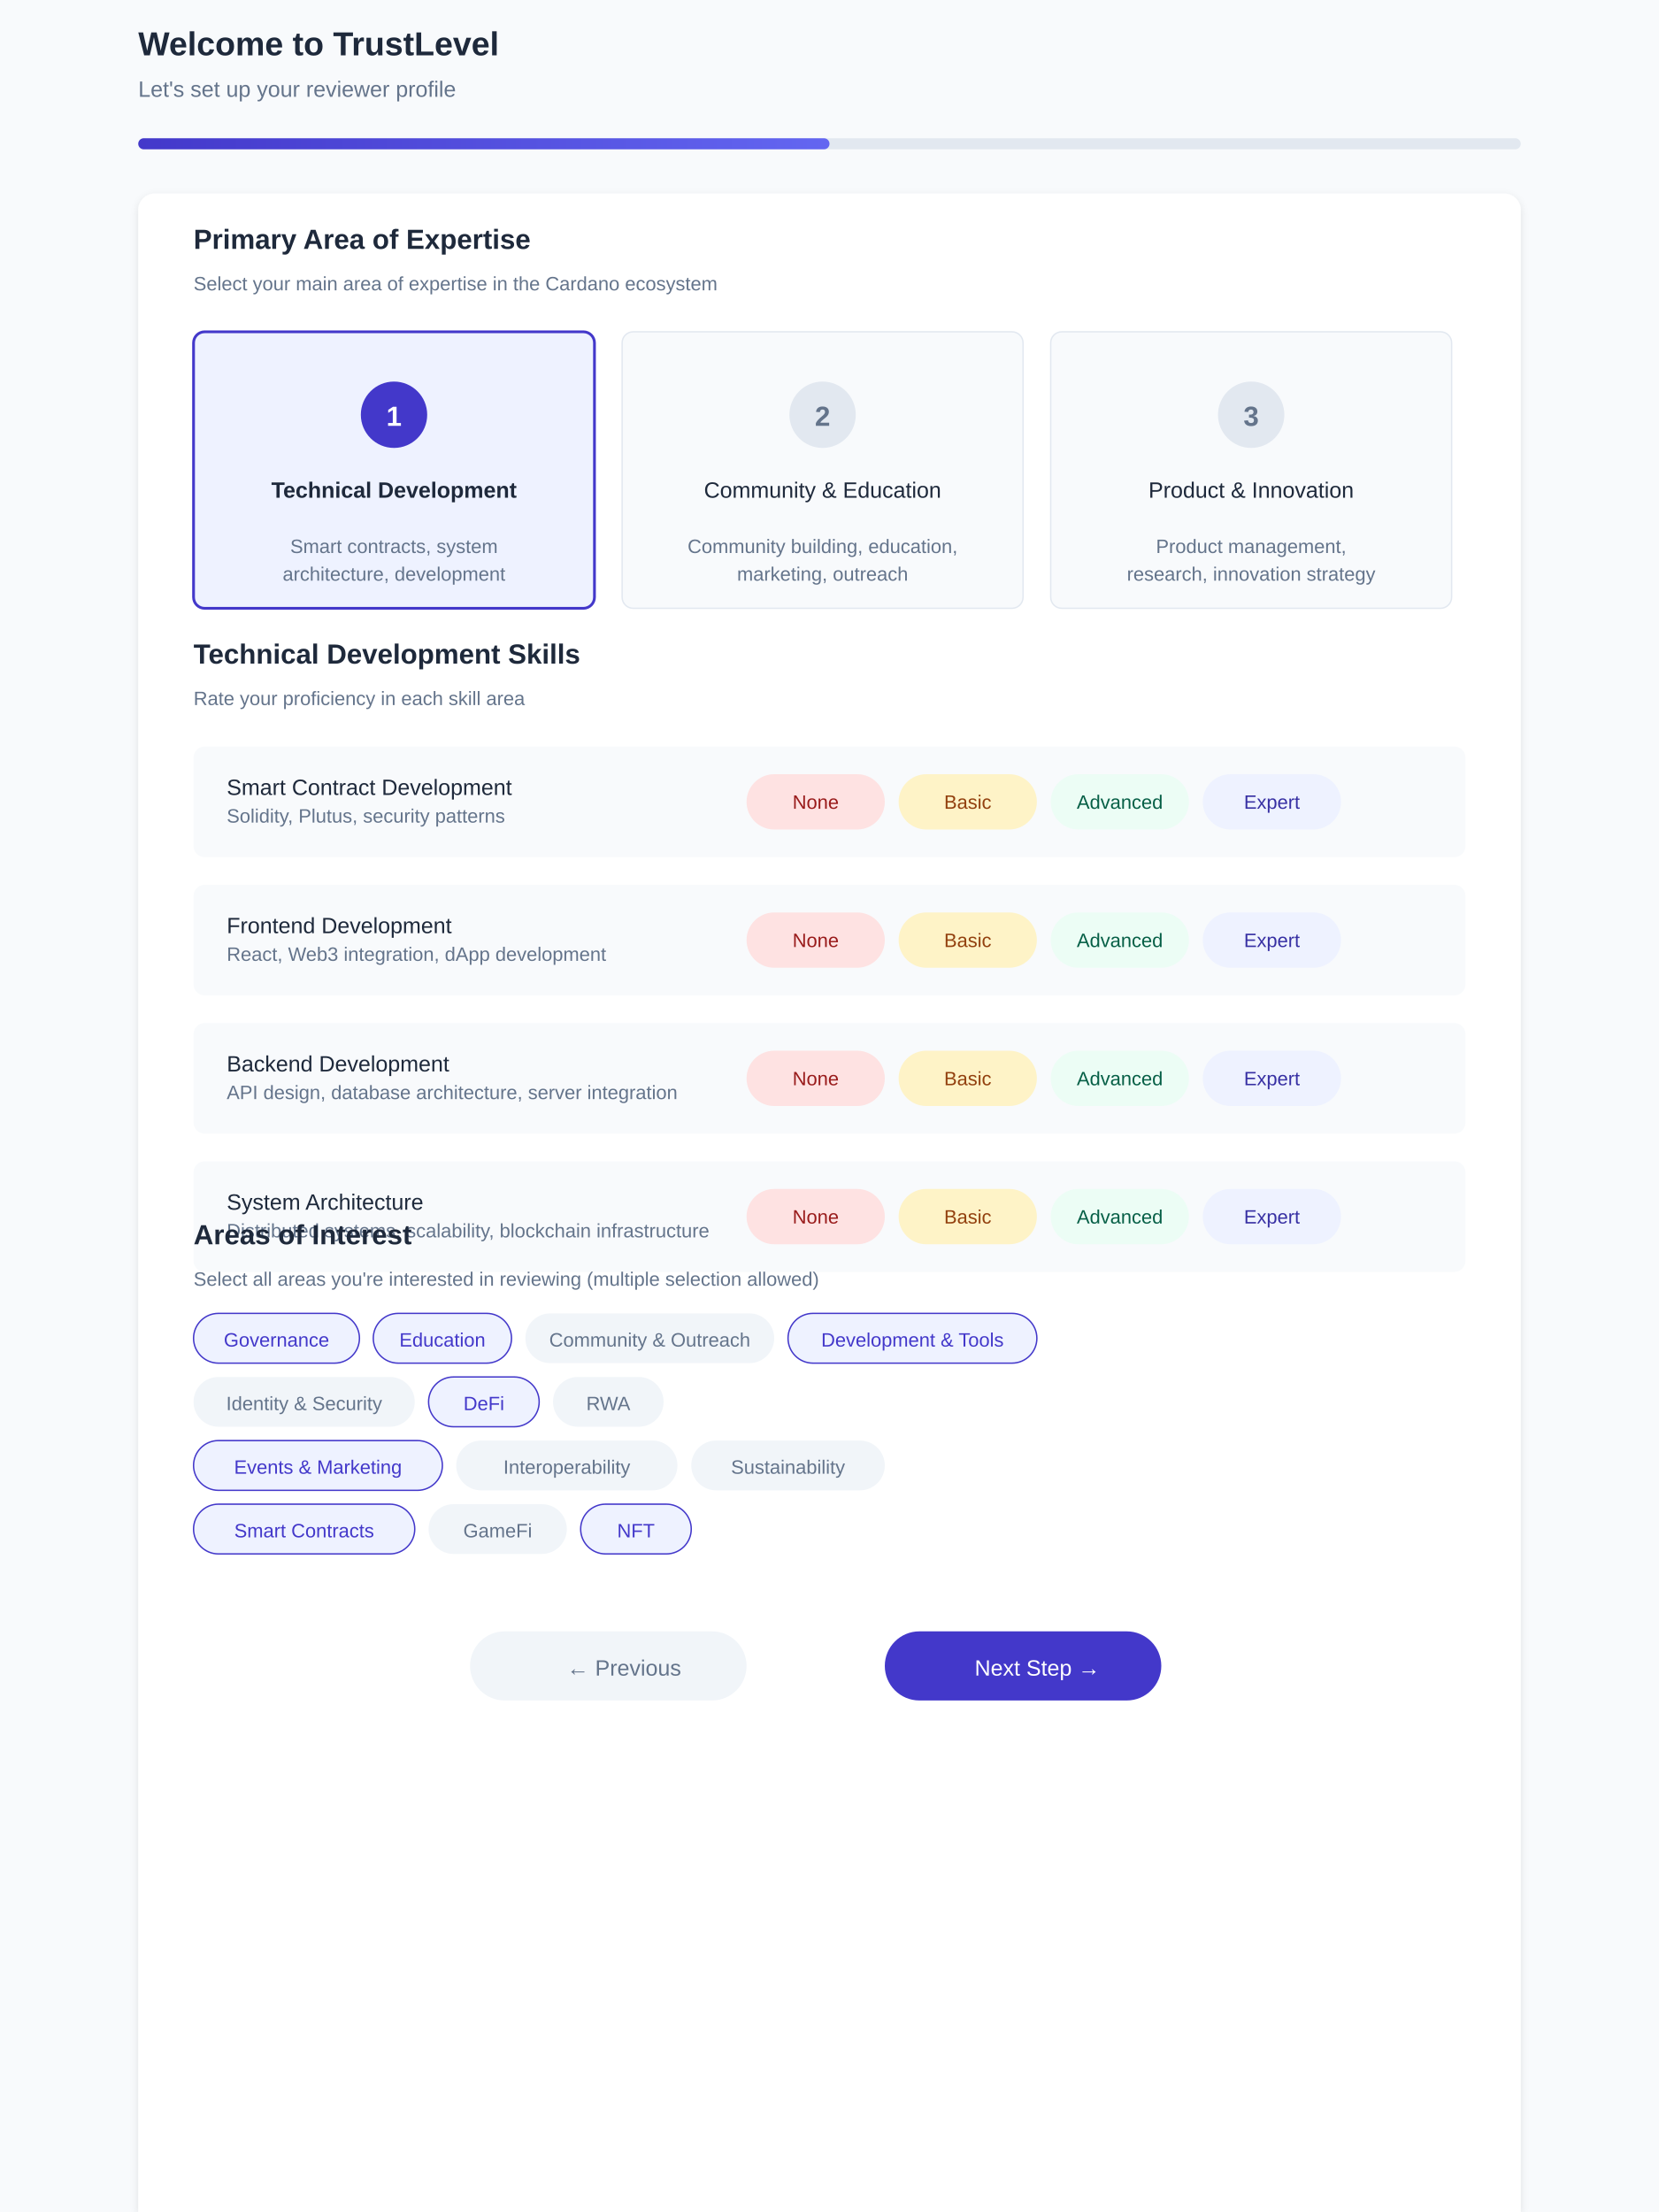
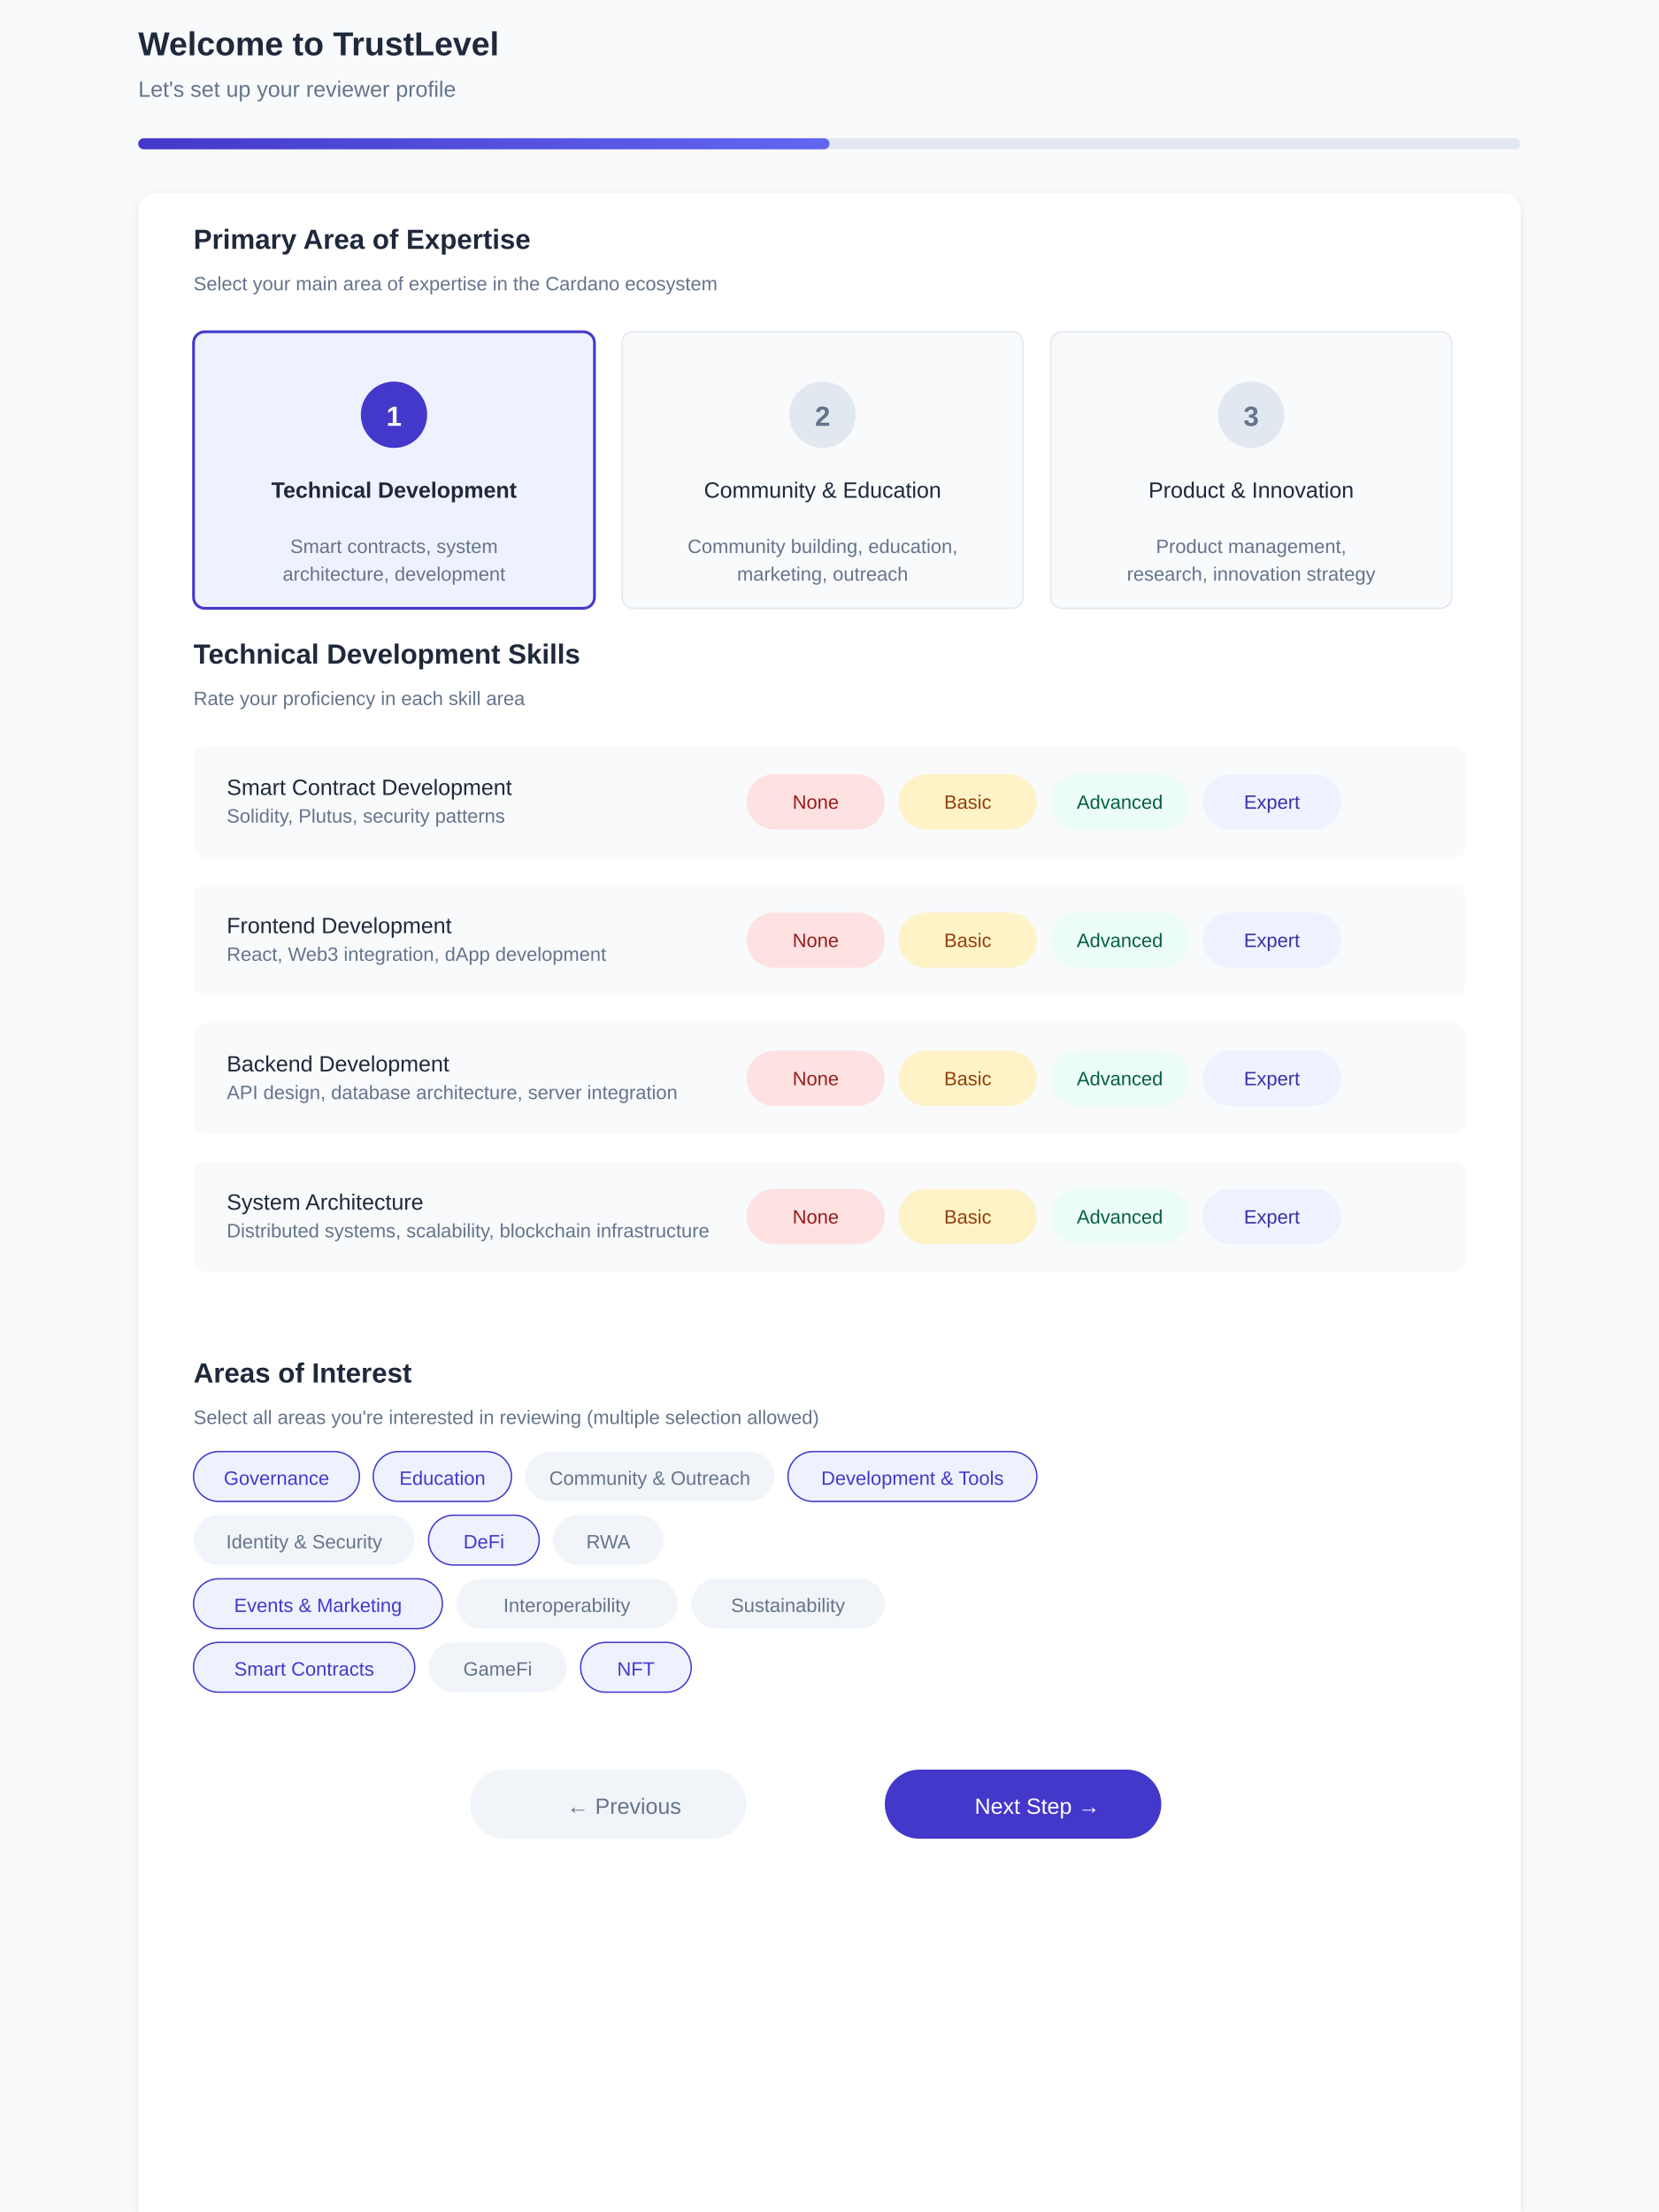
<svg xmlns="http://www.w3.org/2000/svg" viewBox="0 0 1200 1600">
  <defs>
    <filter id="shadow">
      <feDropShadow dx="0" dy="2" stdDeviation="3" flood-opacity="0.1" />
    </filter>
    <linearGradient id="progressGradient" x1="0%" y1="0%" x2="100%" y2="0%">
      <stop offset="0%" style="stop-color:#4338ca" />
      <stop offset="100%" style="stop-color:#6366f1" />
    </linearGradient>
  </defs>
  <rect width="1200" height="1600" fill="#f8fafc" />
  <g transform="translate(100, 40)">
    <text x="0" y="0" font-family="Arial" font-size="24" font-weight="bold" fill="#1e293b">Welcome to TrustLevel</text>
    <text x="0" y="30" font-family="Arial" font-size="16" fill="#64748b">Let's set up your reviewer profile</text>
    <rect x="0" y="60" width="1000" height="8" rx="4" fill="#e2e8f0" />
    <rect x="0" y="60" width="500" height="8" rx="4" fill="url(#progressGradient)" />
  </g>
  <g transform="translate(100, 140)">
    <rect width="1000" height="1600" rx="12" fill="white" filter="url(#shadow)" />
    <g transform="translate(40, 40)">
      <text x="0" y="0" font-family="Arial" font-size="20" font-weight="bold" fill="#1e293b">Primary Area of Expertise</text>
      <text x="0" y="30" font-family="Arial" font-size="14" fill="#64748b">Select your main area of expertise in the Cardano ecosystem</text>
      <g transform="translate(0, 60)">
        <rect width="290" height="200" rx="8" fill="#eef2ff" stroke="#4338ca" stroke-width="2" />
        <circle cx="145" cy="60" r="24" fill="#4338ca" />
        <text x="145" y="68" font-family="Arial" font-size="20" font-weight="bold" fill="white" text-anchor="middle">1</text>
        <text x="145" y="120" font-family="Arial" font-size="16" font-weight="bold" fill="#1e293b" text-anchor="middle">Technical Development</text>
        <text x="145" y="160" font-family="Arial" font-size="14" fill="#64748b" text-anchor="middle">Smart contracts, system</text>
        <text x="145" y="180" font-family="Arial" font-size="14" fill="#64748b" text-anchor="middle">architecture, development</text>
        <g transform="translate(310, 0)">
          <rect width="290" height="200" rx="8" fill="#f8fafc" stroke="#e2e8f0" />
          <circle cx="145" cy="60" r="24" fill="#e2e8f0" />
          <text x="145" y="68" font-family="Arial" font-size="20" font-weight="bold" fill="#64748b" text-anchor="middle">2</text>
          <text x="145" y="120" font-family="Arial" font-size="16" fill="#1e293b" text-anchor="middle">Community &amp; Education</text>
          <text x="145" y="160" font-family="Arial" font-size="14" fill="#64748b" text-anchor="middle">Community building, education,</text>
          <text x="145" y="180" font-family="Arial" font-size="14" fill="#64748b" text-anchor="middle">marketing, outreach</text>
        </g>
        <g transform="translate(620, 0)">
          <rect width="290" height="200" rx="8" fill="#f8fafc" stroke="#e2e8f0" />
          <circle cx="145" cy="60" r="24" fill="#e2e8f0" />
          <text x="145" y="68" font-family="Arial" font-size="20" font-weight="bold" fill="#64748b" text-anchor="middle">3</text>
          <text x="145" y="120" font-family="Arial" font-size="16" fill="#1e293b" text-anchor="middle">Product &amp; Innovation</text>
          <text x="145" y="160" font-family="Arial" font-size="14" fill="#64748b" text-anchor="middle">Product management,</text>
          <text x="145" y="180" font-family="Arial" font-size="14" fill="#64748b" text-anchor="middle">research, innovation strategy</text>
        </g>
      </g>
      <g transform="translate(0, 300)">
        <text x="0" y="0" font-family="Arial" font-size="20" font-weight="bold" fill="#1e293b">Technical Development Skills</text>
        <text x="0" y="30" font-family="Arial" font-size="14" fill="#64748b">Rate your proficiency in each skill area</text>
        <g transform="translate(0, 60)">
          <rect width="920" height="80" rx="8" fill="#f8fafc" />
          <text x="24" y="35" font-family="Arial" font-size="16" fill="#1e293b">Smart Contract Development</text>
          <text x="24" y="55" font-family="Arial" font-size="14" fill="#64748b">Solidity, Plutus, security patterns</text>
          <g transform="translate(400, 20)">
            <rect width="100" height="40" rx="20" fill="#fee2e2" />
            <text x="50" y="25" font-family="Arial" font-size="14" fill="#991b1b" text-anchor="middle">None</text>
            <rect x="110" width="100" height="40" rx="20" fill="#fef3c7" />
            <text x="160" y="25" font-family="Arial" font-size="14" fill="#92400e" text-anchor="middle">Basic</text>
            <rect x="220" width="100" height="40" rx="20" fill="#ecfdf5" />
            <text x="270" y="25" font-family="Arial" font-size="14" fill="#065f46" text-anchor="middle">Advanced</text>
            <rect x="330" width="100" height="40" rx="20" fill="#eef2ff" />
            <text x="380" y="25" font-family="Arial" font-size="14" fill="#3730a3" text-anchor="middle">Expert</text>
          </g>
        </g>
        <g transform="translate(0, 160)">
          <rect width="920" height="80" rx="8" fill="#f8fafc" />
          <text x="24" y="35" font-family="Arial" font-size="16" fill="#1e293b">Frontend Development</text>
          <text x="24" y="55" font-family="Arial" font-size="14" fill="#64748b">React, Web3 integration, dApp development</text>
          <g transform="translate(400, 20)">
            <rect width="100" height="40" rx="20" fill="#fee2e2" />
            <text x="50" y="25" font-family="Arial" font-size="14" fill="#991b1b" text-anchor="middle">None</text>
            <rect x="110" width="100" height="40" rx="20" fill="#fef3c7" />
            <text x="160" y="25" font-family="Arial" font-size="14" fill="#92400e" text-anchor="middle">Basic</text>
            <rect x="220" width="100" height="40" rx="20" fill="#ecfdf5" />
            <text x="270" y="25" font-family="Arial" font-size="14" fill="#065f46" text-anchor="middle">Advanced</text>
            <rect x="330" width="100" height="40" rx="20" fill="#eef2ff" />
            <text x="380" y="25" font-family="Arial" font-size="14" fill="#3730a3" text-anchor="middle">Expert</text>
          </g>
        </g>
        <g transform="translate(0, 260)">
          <rect width="920" height="80" rx="8" fill="#f8fafc" />
          <text x="24" y="35" font-family="Arial" font-size="16" fill="#1e293b">Backend Development</text>
          <text x="24" y="55" font-family="Arial" font-size="14" fill="#64748b">API design, database architecture, server integration</text>
          <g transform="translate(400, 20)">
            <rect width="100" height="40" rx="20" fill="#fee2e2" />
            <text x="50" y="25" font-family="Arial" font-size="14" fill="#991b1b" text-anchor="middle">None</text>
            <rect x="110" width="100" height="40" rx="20" fill="#fef3c7" />
            <text x="160" y="25" font-family="Arial" font-size="14" fill="#92400e" text-anchor="middle">Basic</text>
            <rect x="220" width="100" height="40" rx="20" fill="#ecfdf5" />
            <text x="270" y="25" font-family="Arial" font-size="14" fill="#065f46" text-anchor="middle">Advanced</text>
            <rect x="330" width="100" height="40" rx="20" fill="#eef2ff" />
            <text x="380" y="25" font-family="Arial" font-size="14" fill="#3730a3" text-anchor="middle">Expert</text>
          </g>
        </g>
        <g transform="translate(0, 360)">
          <rect width="920" height="80" rx="8" fill="#f8fafc" />
          <text x="24" y="35" font-family="Arial" font-size="16" fill="#1e293b">System Architecture</text>
          <text x="24" y="55" font-family="Arial" font-size="14" fill="#64748b">Distributed systems, scalability, blockchain infrastructure</text>
          <g transform="translate(400, 20)">
            <rect width="100" height="40" rx="20" fill="#fee2e2" />
            <text x="50" y="25" font-family="Arial" font-size="14" fill="#991b1b" text-anchor="middle">None</text>
            <rect x="110" width="100" height="40" rx="20" fill="#fef3c7" />
            <text x="160" y="25" font-family="Arial" font-size="14" fill="#92400e" text-anchor="middle">Basic</text>
            <rect x="220" width="100" height="40" rx="20" fill="#ecfdf5" />
            <text x="270" y="25" font-family="Arial" font-size="14" fill="#065f46" text-anchor="middle">Advanced</text>
            <rect x="330" width="100" height="40" rx="20" fill="#eef2ff" />
            <text x="380" y="25" font-family="Arial" font-size="14" fill="#3730a3" text-anchor="middle">Expert</text>
          </g>
        </g>
      </g>
-       <g transform="translate(0, 720)">
+       <g transform="translate(0, 820)">
        <text x="0" y="0" font-family="Arial" font-size="20" font-weight="bold" fill="#1e293b">Areas of Interest</text>
        <text x="0" y="30" font-family="Arial" font-size="14" fill="#64748b">Select all areas you're interested in reviewing (multiple selection allowed)</text>
        <g transform="translate(0, 50)">
          <rect width="120" height="36" rx="18" fill="#eef2ff" stroke="#4338ca" />
          <text x="60" y="24" font-family="Arial" font-size="14" fill="#4338ca" text-anchor="middle">Governance</text>
          <rect x="130" width="100" height="36" rx="18" fill="#eef2ff" stroke="#4338ca" />
          <text x="180" y="24" font-family="Arial" font-size="14" fill="#4338ca" text-anchor="middle">Education</text>
          <rect x="240" width="180" height="36" rx="18" fill="#f1f5f9" />
          <text x="330" y="24" font-family="Arial" font-size="14" fill="#64748b" text-anchor="middle">Community &amp; Outreach</text>
          <rect x="430" width="180" height="36" rx="18" fill="#eef2ff" stroke="#4338ca" />
          <text x="520" y="24" font-family="Arial" font-size="14" fill="#4338ca" text-anchor="middle">Development &amp; Tools</text>
          <g transform="translate(0, 46)">
            <rect width="160" height="36" rx="18" fill="#f1f5f9" />
            <text x="80" y="24" font-family="Arial" font-size="14" fill="#64748b" text-anchor="middle">Identity &amp; Security</text>
            <rect x="170" width="80" height="36" rx="18" fill="#eef2ff" stroke="#4338ca" />
            <text x="210" y="24" font-family="Arial" font-size="14" fill="#4338ca" text-anchor="middle">DeFi</text>
            <rect x="260" width="80" height="36" rx="18" fill="#f1f5f9" />
            <text x="300" y="24" font-family="Arial" font-size="14" fill="#64748b" text-anchor="middle">RWA</text>
          </g>
          <g transform="translate(0, 92)">
            <rect width="180" height="36" rx="18" fill="#eef2ff" stroke="#4338ca" />
            <text x="90" y="24" font-family="Arial" font-size="14" fill="#4338ca" text-anchor="middle">Events &amp; Marketing</text>
            <rect x="190" width="160" height="36" rx="18" fill="#f1f5f9" />
            <text x="270" y="24" font-family="Arial" font-size="14" fill="#64748b" text-anchor="middle">Interoperability</text>
            <rect x="360" width="140" height="36" rx="18" fill="#f1f5f9" />
            <text x="430" y="24" font-family="Arial" font-size="14" fill="#64748b" text-anchor="middle">Sustainability</text>
          </g>
          <g transform="translate(0, 138)">
            <rect width="160" height="36" rx="18" fill="#eef2ff" stroke="#4338ca" />
            <text x="80" y="24" font-family="Arial" font-size="14" fill="#4338ca" text-anchor="middle">Smart Contracts</text>
            <rect x="170" width="100" height="36" rx="18" fill="#f1f5f9" />
            <text x="220" y="24" font-family="Arial" font-size="14" fill="#64748b" text-anchor="middle">GameFi</text>
            <rect x="280" width="80" height="36" rx="18" fill="#eef2ff" stroke="#4338ca" />
            <text x="320" y="24" font-family="Arial" font-size="14" fill="#4338ca" text-anchor="middle">NFT</text>
          </g>
        </g>
      </g>
-       <g transform="translate(0, 1000)">
+       <g transform="translate(0, 1100)">
        <g transform="translate(200, 0)">
          <rect width="200" height="50" rx="25" fill="#f1f5f9" />
          <text x="70" y="32" font-family="Arial" font-size="16" fill="#64748b">← Previous</text>
        </g>
        <g transform="translate(500, 0)">
          <rect width="200" height="50" rx="25" fill="#4338ca" />
          <text x="65" y="32" font-family="Arial" font-size="16" fill="white">Next Step →</text>
        </g>
      </g>
    </g>
  </g>
</svg>
